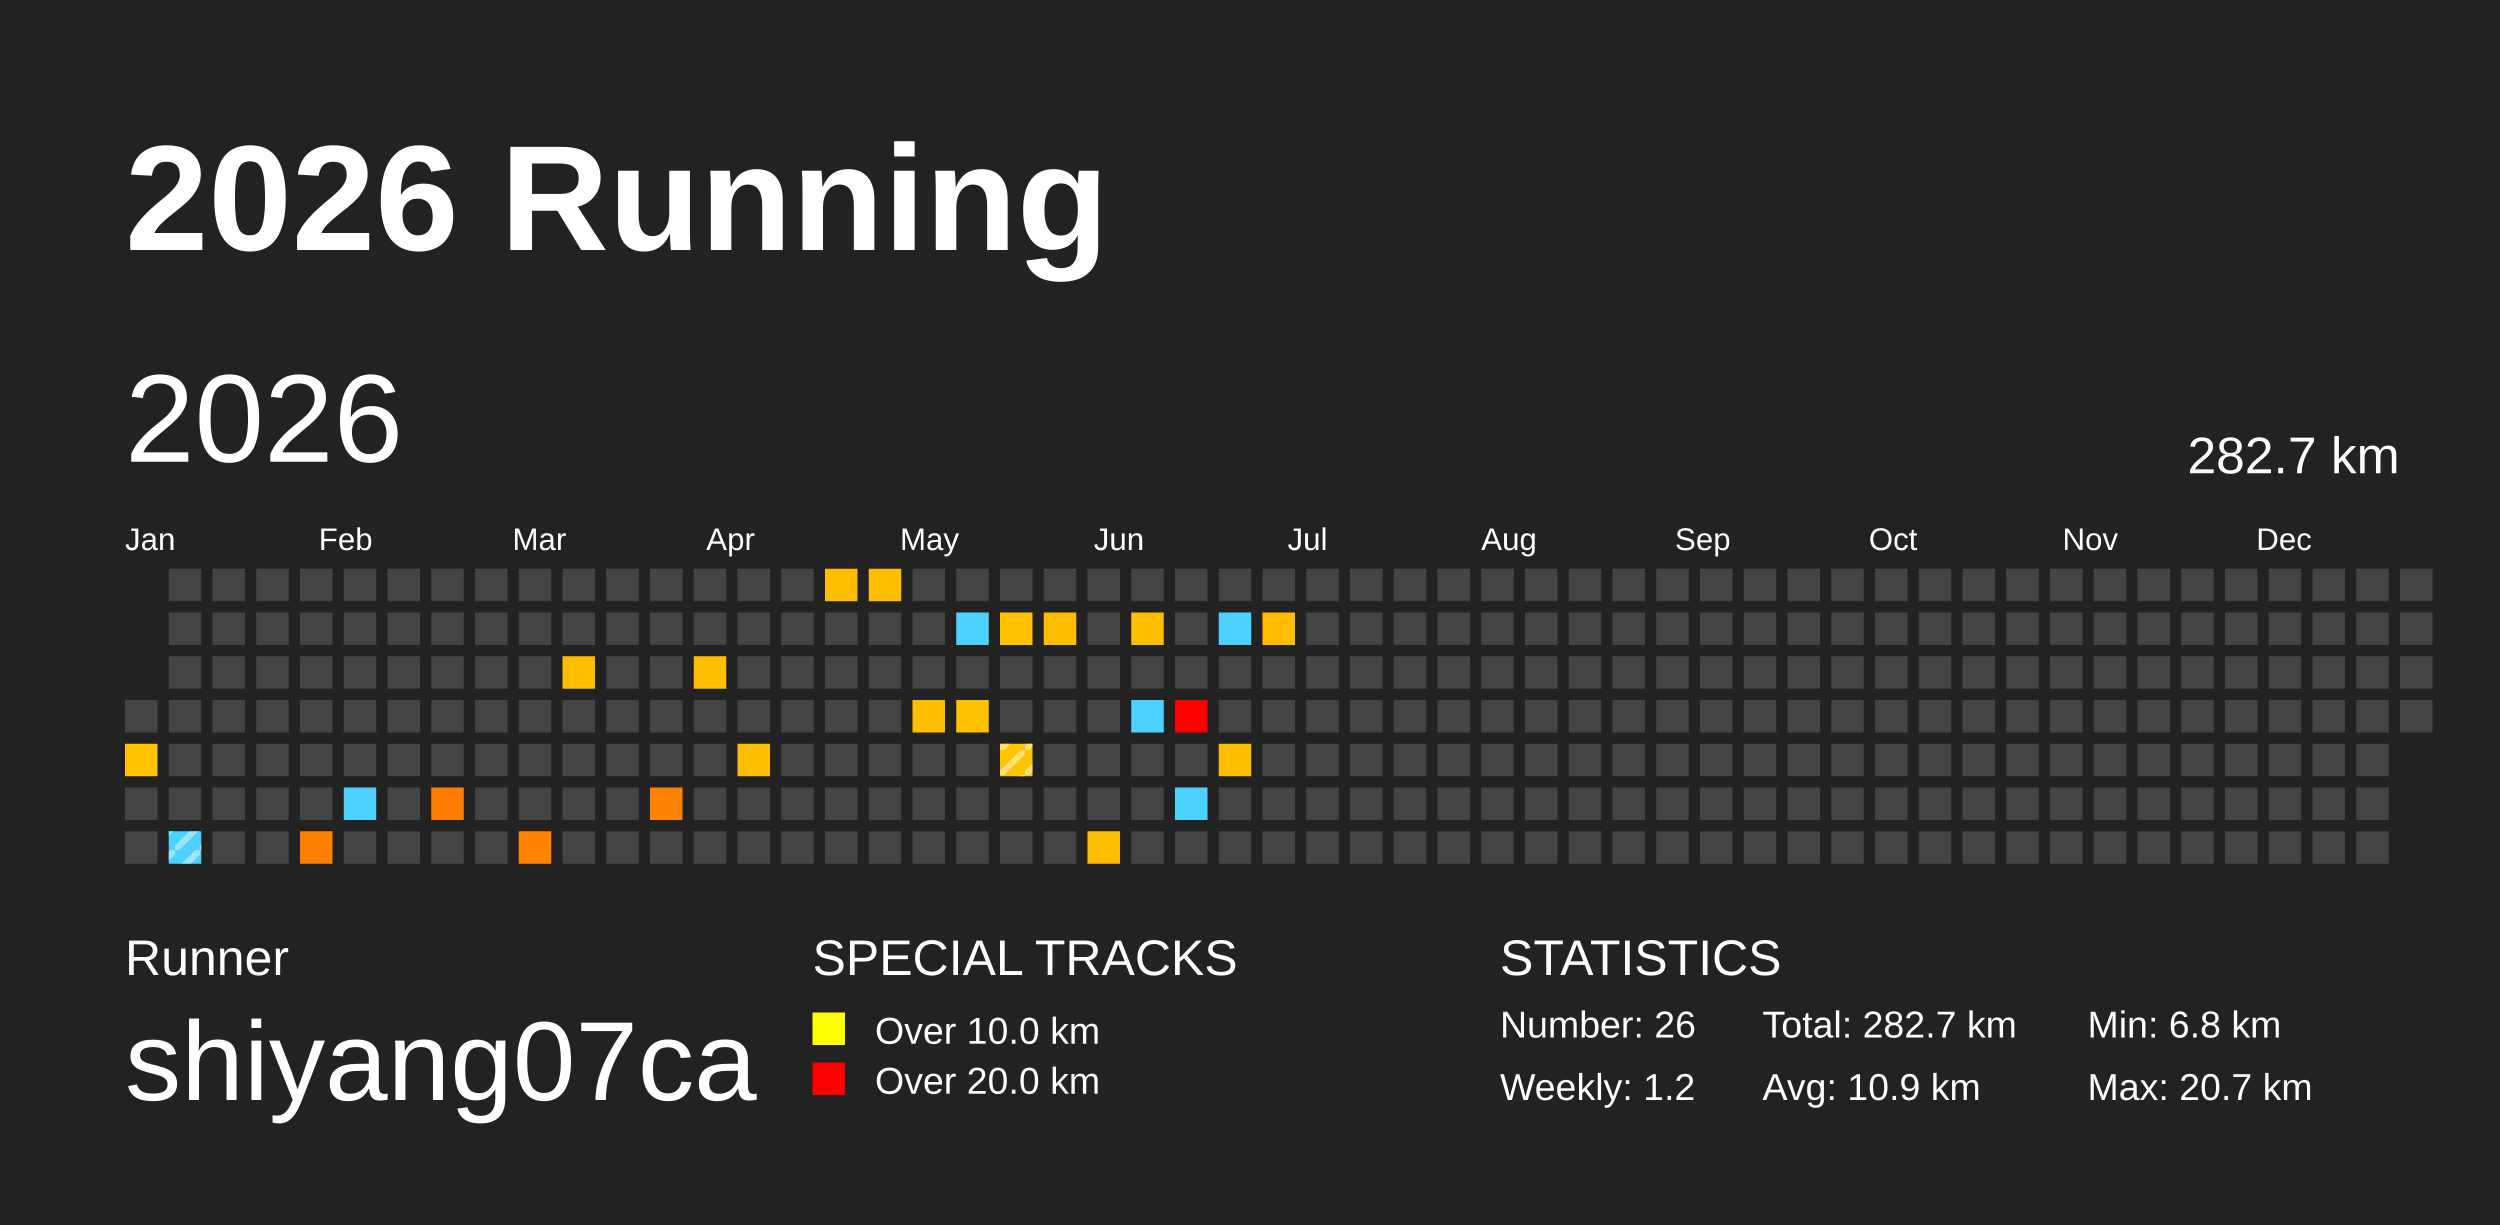
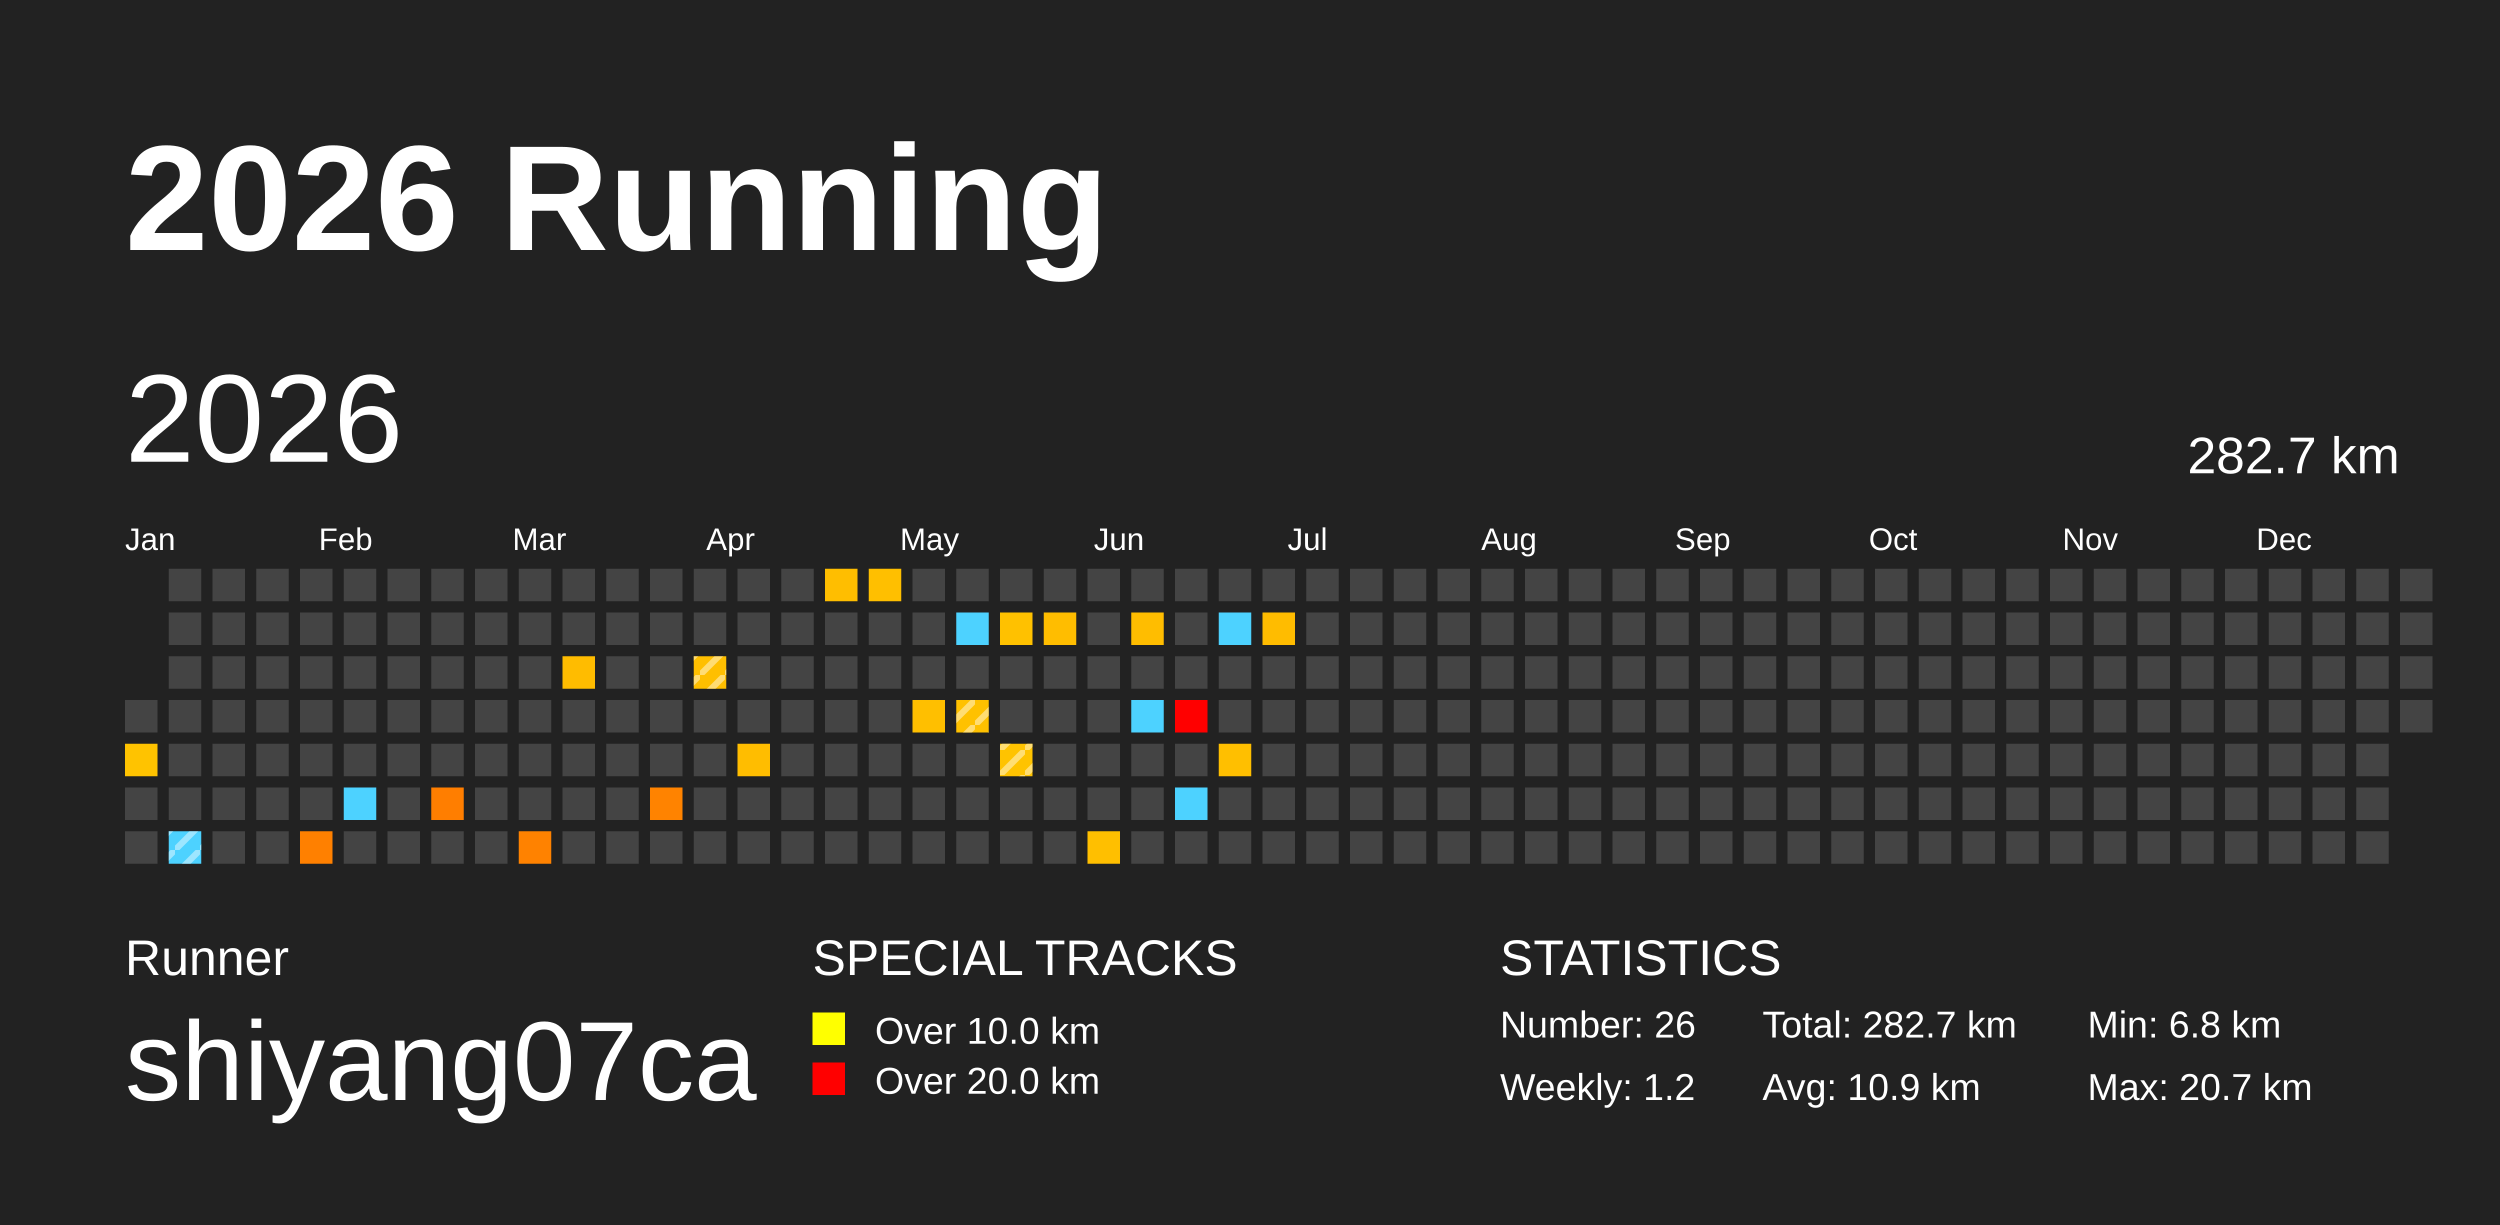
<svg xmlns="http://www.w3.org/2000/svg" baseProfile="full" height="98mm" version="1.1" viewBox="0,0,200,98" width="200mm">
  <defs>
    <pattern height="2" id="indoor-stripe" patternUnits="userSpaceOnUse" width="2">
      <line stroke="white" stroke-opacity="0.45" stroke-width="0.5" x1="0" x2="2" y1="2" y2="0" />
    </pattern>
  </defs>
  <rect fill="#222222" height="98" width="200" x="0" y="0" />
  <text fill="#FFFFFF" style="font-size:12px; font-family:Arial; font-weight:bold;" x="10" y="20">2026 Running</text>
  <text fill="#FFFFFF" style="font-size:4px; font-family:Arial" x="10" y="78">Runner</text>
  <text fill="#FFFFFF" style="font-size:9px; font-family:Arial" x="10" y="88">shiyang07ca</text>
  <text fill="#FFFFFF" style="font-size:4px; font-family:Arial" x="65" y="78">SPECIAL TRACKS</text>
  <rect fill="yellow" height="2.6" width="2.6" x="65" y="81" />
  <text fill="#FFFFFF" style="font-size:3px; font-family:Arial" x="70" y="83.5">Over 10.0 km</text>
  <rect fill="red" height="2.6" width="2.6" x="65" y="85" />
  <text fill="#FFFFFF" style="font-size:3px; font-family:Arial" x="70" y="87.5">Over 20.0 km</text>
  <text fill="#FFFFFF" style="font-size:4px; font-family:Arial" x="120" y="78">STATISTICS</text>
  <text fill="#FFFFFF" style="font-size:3px; font-family:Arial" x="120" y="83">Number: 26</text>
  <text fill="#FFFFFF" style="font-size:3px; font-family:Arial" x="120" y="88">Weekly: 1.2</text>
  <text fill="#FFFFFF" style="font-size:3px; font-family:Arial" x="141" y="83">Total: 282.7 km</text>
  <text fill="#FFFFFF" style="font-size:3px; font-family:Arial" x="141" y="88">Avg: 10.9 km</text>
  <text fill="#FFFFFF" style="font-size:3px; font-family:Arial" x="167" y="83">Min: 6.8 km</text>
  <text fill="#FFFFFF" style="font-size:3px; font-family:Arial" x="167" y="88">Max: 20.7 km</text>
  <text dominant-baseline="hanging" fill="#FFFFFF" style="font-size:10.0px; font-family:Arial;" x="10" y="30">2026</text>
  <text dominant-baseline="hanging" fill="#FFFFFF" style="font-size:4.125px; font-family:Arial;" x="175" y="35">282.7 km</text>
  <text fill="#FFFFFF" style="font-size:2.5px; font-family:Arial" x="10.0" y="44">Jan</text>
  <text fill="#FFFFFF" style="font-size:2.5px; font-family:Arial" x="25.5" y="44">Feb</text>
  <text fill="#FFFFFF" style="font-size:2.5px; font-family:Arial" x="41.0" y="44">Mar</text>
  <text fill="#FFFFFF" style="font-size:2.5px; font-family:Arial" x="56.5" y="44">Apr</text>
  <text fill="#FFFFFF" style="font-size:2.5px; font-family:Arial" x="72.0" y="44">May</text>
  <text fill="#FFFFFF" style="font-size:2.5px; font-family:Arial" x="87.5" y="44">Jun</text>
  <text fill="#FFFFFF" style="font-size:2.5px; font-family:Arial" x="103.0" y="44">Jul</text>
  <text fill="#FFFFFF" style="font-size:2.5px; font-family:Arial" x="118.5" y="44">Aug</text>
  <text fill="#FFFFFF" style="font-size:2.5px; font-family:Arial" x="134.0" y="44">Sep</text>
  <text fill="#FFFFFF" style="font-size:2.5px; font-family:Arial" x="149.5" y="44">Oct</text>
  <text fill="#FFFFFF" style="font-size:2.5px; font-family:Arial" x="165.0" y="44">Nov</text>
  <text fill="#FFFFFF" style="font-size:2.5px; font-family:Arial" x="180.5" y="44">Dec</text>
  <rect fill="#444444" height="2.6" width="2.6" x="10.0" y="56.0" />
  <rect fill="#ffc300" height="2.6" width="2.6" x="10.0" y="59.5" />
  <rect fill="#444444" height="2.6" width="2.6" x="10.0" y="63.0" />
  <rect fill="#444444" height="2.6" width="2.6" x="10.0" y="66.5" />
  <rect fill="#444444" height="2.6" width="2.6" x="13.5" y="45.5" />
  <rect fill="#444444" height="2.6" width="2.6" x="13.5" y="49.0" />
  <rect fill="#444444" height="2.6" width="2.6" x="13.5" y="52.5" />
  <rect fill="#444444" height="2.6" width="2.6" x="13.5" y="56.0" />
  <rect fill="#444444" height="2.6" width="2.6" x="13.5" y="59.5" />
  <rect fill="#444444" height="2.6" width="2.6" x="13.5" y="63.0" />
  <rect fill="#4dd2ff" height="2.6" width="2.6" x="13.5" y="66.5" />
  <rect fill="url(#indoor-stripe)" height="2.6" style="pointer-events: none;" width="2.6" x="13.5" y="66.5" />
  <rect fill="#444444" height="2.6" width="2.6" x="17.0" y="45.5" />
  <rect fill="#444444" height="2.6" width="2.6" x="17.0" y="49.0" />
  <rect fill="#444444" height="2.6" width="2.6" x="17.0" y="52.5" />
  <rect fill="#444444" height="2.6" width="2.6" x="17.0" y="56.0" />
  <rect fill="#444444" height="2.6" width="2.6" x="17.0" y="59.5" />
  <rect fill="#444444" height="2.6" width="2.6" x="17.0" y="63.0" />
  <rect fill="#444444" height="2.6" width="2.6" x="17.0" y="66.5" />
  <rect fill="#444444" height="2.6" width="2.6" x="20.5" y="45.5" />
  <rect fill="#444444" height="2.6" width="2.6" x="20.5" y="49.0" />
  <rect fill="#444444" height="2.6" width="2.6" x="20.5" y="52.5" />
  <rect fill="#444444" height="2.6" width="2.6" x="20.5" y="56.0" />
  <rect fill="#444444" height="2.6" width="2.6" x="20.5" y="59.5" />
  <rect fill="#444444" height="2.6" width="2.6" x="20.5" y="63.0" />
  <rect fill="#444444" height="2.6" width="2.6" x="20.5" y="66.5" />
  <rect fill="#444444" height="2.6" width="2.6" x="24.0" y="45.5" />
  <rect fill="#444444" height="2.6" width="2.6" x="24.0" y="49.0" />
  <rect fill="#444444" height="2.6" width="2.6" x="24.0" y="52.5" />
  <rect fill="#444444" height="2.6" width="2.6" x="24.0" y="56.0" />
  <rect fill="#444444" height="2.6" width="2.6" x="24.0" y="59.5" />
  <rect fill="#444444" height="2.6" width="2.6" x="24.0" y="63.0" />
  <rect fill="#ff8000" height="2.6" width="2.6" x="24.0" y="66.5" />
  <rect fill="#444444" height="2.6" width="2.6" x="27.5" y="45.5" />
  <rect fill="#444444" height="2.6" width="2.6" x="27.5" y="49.0" />
  <rect fill="#444444" height="2.6" width="2.6" x="27.5" y="52.5" />
  <rect fill="#444444" height="2.6" width="2.6" x="27.5" y="56.0" />
  <rect fill="#444444" height="2.6" width="2.6" x="27.5" y="59.5" />
  <rect fill="#4dd2ff" height="2.6" width="2.6" x="27.5" y="63.0" />
  <rect fill="#444444" height="2.6" width="2.6" x="27.5" y="66.5" />
  <rect fill="#444444" height="2.6" width="2.6" x="31.0" y="45.5" />
  <rect fill="#444444" height="2.6" width="2.6" x="31.0" y="49.0" />
  <rect fill="#444444" height="2.6" width="2.6" x="31.0" y="52.5" />
  <rect fill="#444444" height="2.6" width="2.6" x="31.0" y="56.0" />
  <rect fill="#444444" height="2.6" width="2.6" x="31.0" y="59.5" />
  <rect fill="#444444" height="2.6" width="2.6" x="31.0" y="63.0" />
  <rect fill="#444444" height="2.6" width="2.6" x="31.0" y="66.5" />
  <rect fill="#444444" height="2.6" width="2.6" x="34.5" y="45.5" />
  <rect fill="#444444" height="2.6" width="2.6" x="34.5" y="49.0" />
  <rect fill="#444444" height="2.6" width="2.6" x="34.5" y="52.5" />
  <rect fill="#444444" height="2.6" width="2.6" x="34.5" y="56.0" />
  <rect fill="#444444" height="2.6" width="2.6" x="34.5" y="59.5" />
  <rect fill="#ff7e00" height="2.6" width="2.6" x="34.5" y="63.0" />
  <rect fill="#444444" height="2.6" width="2.6" x="34.5" y="66.5" />
  <rect fill="#444444" height="2.6" width="2.6" x="38.0" y="45.5" />
  <rect fill="#444444" height="2.6" width="2.6" x="38.0" y="49.0" />
  <rect fill="#444444" height="2.6" width="2.6" x="38.0" y="52.5" />
  <rect fill="#444444" height="2.6" width="2.6" x="38.0" y="56.0" />
  <rect fill="#444444" height="2.6" width="2.6" x="38.0" y="59.5" />
  <rect fill="#444444" height="2.6" width="2.6" x="38.0" y="63.0" />
  <rect fill="#444444" height="2.6" width="2.6" x="38.0" y="66.5" />
  <rect fill="#444444" height="2.6" width="2.6" x="41.5" y="45.5" />
  <rect fill="#444444" height="2.6" width="2.6" x="41.5" y="49.0" />
  <rect fill="#444444" height="2.6" width="2.6" x="41.5" y="52.5" />
  <rect fill="#444444" height="2.6" width="2.6" x="41.5" y="56.0" />
  <rect fill="#444444" height="2.6" width="2.6" x="41.5" y="59.5" />
  <rect fill="#444444" height="2.6" width="2.6" x="41.5" y="63.0" />
  <rect fill="#ff8200" height="2.6" width="2.6" x="41.5" y="66.5" />
  <rect fill="#444444" height="2.6" width="2.6" x="45.0" y="45.5" />
  <rect fill="#444444" height="2.6" width="2.6" x="45.0" y="49.0" />
  <rect fill="#ffbc00" height="2.6" width="2.6" x="45.0" y="52.5" />
  <rect fill="#444444" height="2.6" width="2.6" x="45.0" y="56.0" />
  <rect fill="#444444" height="2.6" width="2.6" x="45.0" y="59.5" />
  <rect fill="#444444" height="2.6" width="2.6" x="45.0" y="63.0" />
  <rect fill="#444444" height="2.6" width="2.6" x="45.0" y="66.5" />
  <rect fill="#444444" height="2.6" width="2.6" x="48.5" y="45.5" />
  <rect fill="#444444" height="2.6" width="2.6" x="48.5" y="49.0" />
  <rect fill="#444444" height="2.6" width="2.6" x="48.5" y="52.5" />
  <rect fill="#444444" height="2.6" width="2.6" x="48.5" y="56.0" />
  <rect fill="#444444" height="2.6" width="2.6" x="48.5" y="59.5" />
  <rect fill="#444444" height="2.6" width="2.6" x="48.5" y="63.0" />
  <rect fill="#444444" height="2.6" width="2.6" x="48.5" y="66.5" />
  <rect fill="#444444" height="2.6" width="2.6" x="52.0" y="45.5" />
  <rect fill="#444444" height="2.6" width="2.6" x="52.0" y="49.0" />
  <rect fill="#444444" height="2.6" width="2.6" x="52.0" y="52.5" />
  <rect fill="#444444" height="2.6" width="2.6" x="52.0" y="56.0" />
  <rect fill="#444444" height="2.6" width="2.6" x="52.0" y="59.5" />
  <rect fill="#ff8300" height="2.6" width="2.6" x="52.0" y="63.0" />
  <rect fill="#444444" height="2.6" width="2.6" x="52.0" y="66.5" />
  <rect fill="#444444" height="2.6" width="2.6" x="55.5" y="45.5" />
  <rect fill="#444444" height="2.6" width="2.6" x="55.5" y="49.0" />
  <rect fill="#ffbf00" height="2.6" width="2.6" x="55.5" y="52.5" />
+   <rect fill="url(#indoor-stripe)" height="2.6" style="pointer-events: none;" width="2.6" x="55.5" y="52.5" />
  <rect fill="#444444" height="2.6" width="2.6" x="55.5" y="56.0" />
  <rect fill="#444444" height="2.6" width="2.6" x="55.5" y="59.5" />
  <rect fill="#444444" height="2.6" width="2.6" x="55.5" y="63.0" />
  <rect fill="#444444" height="2.6" width="2.6" x="55.5" y="66.5" />
  <rect fill="#444444" height="2.6" width="2.6" x="59.0" y="45.5" />
  <rect fill="#444444" height="2.6" width="2.6" x="59.0" y="49.0" />
  <rect fill="#444444" height="2.6" width="2.6" x="59.0" y="52.5" />
  <rect fill="#444444" height="2.6" width="2.6" x="59.0" y="56.0" />
  <rect fill="#ffbd00" height="2.6" width="2.6" x="59.0" y="59.5" />
  <rect fill="#444444" height="2.6" width="2.6" x="59.0" y="63.0" />
  <rect fill="#444444" height="2.6" width="2.6" x="59.0" y="66.5" />
  <rect fill="#444444" height="2.6" width="2.6" x="62.5" y="45.5" />
  <rect fill="#444444" height="2.6" width="2.6" x="62.5" y="49.0" />
  <rect fill="#444444" height="2.6" width="2.6" x="62.5" y="52.5" />
  <rect fill="#444444" height="2.6" width="2.6" x="62.5" y="56.0" />
  <rect fill="#444444" height="2.6" width="2.6" x="62.5" y="59.5" />
  <rect fill="#444444" height="2.6" width="2.6" x="62.5" y="63.0" />
  <rect fill="#444444" height="2.6" width="2.6" x="62.5" y="66.5" />
  <rect fill="#ffbe00" height="2.6" width="2.6" x="66.0" y="45.5" />
  <rect fill="#444444" height="2.6" width="2.6" x="66.0" y="49.0" />
  <rect fill="#444444" height="2.6" width="2.6" x="66.0" y="52.5" />
  <rect fill="#444444" height="2.6" width="2.6" x="66.0" y="56.0" />
  <rect fill="#444444" height="2.6" width="2.6" x="66.0" y="59.5" />
  <rect fill="#444444" height="2.6" width="2.6" x="66.0" y="63.0" />
  <rect fill="#444444" height="2.6" width="2.6" x="66.0" y="66.5" />
  <rect fill="#ffbf00" height="2.6" width="2.6" x="69.5" y="45.5" />
  <rect fill="#444444" height="2.6" width="2.6" x="69.5" y="49.0" />
  <rect fill="#444444" height="2.6" width="2.6" x="69.5" y="52.5" />
  <rect fill="#444444" height="2.6" width="2.6" x="69.5" y="56.0" />
  <rect fill="#444444" height="2.6" width="2.6" x="69.5" y="59.5" />
  <rect fill="#444444" height="2.6" width="2.6" x="69.5" y="63.0" />
  <rect fill="#444444" height="2.6" width="2.6" x="69.5" y="66.5" />
  <rect fill="#444444" height="2.6" width="2.6" x="73.0" y="45.5" />
  <rect fill="#444444" height="2.6" width="2.6" x="73.0" y="49.0" />
  <rect fill="#444444" height="2.6" width="2.6" x="73.0" y="52.5" />
  <rect fill="#ffbf00" height="2.6" width="2.6" x="73.0" y="56.0" />
  <rect fill="#444444" height="2.6" width="2.6" x="73.0" y="59.5" />
  <rect fill="#444444" height="2.6" width="2.6" x="73.0" y="63.0" />
  <rect fill="#444444" height="2.6" width="2.6" x="73.0" y="66.5" />
  <rect fill="#444444" height="2.6" width="2.6" x="76.5" y="45.5" />
  <rect fill="#4dd2ff" height="2.6" width="2.6" x="76.5" y="49.0" />
  <rect fill="#444444" height="2.6" width="2.6" x="76.5" y="52.5" />
  <rect fill="#ffc100" height="2.6" width="2.6" x="76.5" y="56.0" />
+   <rect fill="url(#indoor-stripe)" height="2.6" style="pointer-events: none;" width="2.6" x="76.5" y="56.0" />
  <rect fill="#444444" height="2.6" width="2.6" x="76.5" y="59.5" />
  <rect fill="#444444" height="2.6" width="2.6" x="76.5" y="63.0" />
  <rect fill="#444444" height="2.6" width="2.6" x="76.5" y="66.5" />
  <rect fill="#444444" height="2.6" width="2.6" x="80.0" y="45.5" />
  <rect fill="#ffc100" height="2.6" width="2.6" x="80.0" y="49.0" />
  <rect fill="#444444" height="2.6" width="2.6" x="80.0" y="52.5" />
  <rect fill="#444444" height="2.6" width="2.6" x="80.0" y="56.0" />
  <rect fill="#ffc300" height="2.6" width="2.6" x="80.0" y="59.5" />
  <rect fill="url(#indoor-stripe)" height="2.6" style="pointer-events: none;" width="2.6" x="80.0" y="59.5" />
  <rect fill="#444444" height="2.6" width="2.6" x="80.0" y="63.0" />
  <rect fill="#444444" height="2.6" width="2.6" x="80.0" y="66.5" />
  <rect fill="#444444" height="2.6" width="2.6" x="83.5" y="45.5" />
  <rect fill="#ffbd00" height="2.6" width="2.6" x="83.5" y="49.0" />
  <rect fill="#444444" height="2.6" width="2.6" x="83.5" y="52.5" />
  <rect fill="#444444" height="2.6" width="2.6" x="83.5" y="56.0" />
  <rect fill="#444444" height="2.6" width="2.6" x="83.5" y="59.5" />
  <rect fill="#444444" height="2.6" width="2.6" x="83.5" y="63.0" />
  <rect fill="#444444" height="2.6" width="2.6" x="83.5" y="66.5" />
  <rect fill="#444444" height="2.6" width="2.6" x="87.0" y="45.5" />
  <rect fill="#444444" height="2.6" width="2.6" x="87.0" y="49.0" />
  <rect fill="#444444" height="2.6" width="2.6" x="87.0" y="52.5" />
  <rect fill="#444444" height="2.6" width="2.6" x="87.0" y="56.0" />
  <rect fill="#444444" height="2.6" width="2.6" x="87.0" y="59.5" />
  <rect fill="#444444" height="2.6" width="2.6" x="87.0" y="63.0" />
  <rect fill="#ffbf00" height="2.6" width="2.6" x="87.0" y="66.5" />
  <rect fill="#444444" height="2.6" width="2.6" x="90.5" y="45.5" />
  <rect fill="#ffbd00" height="2.6" width="2.6" x="90.5" y="49.0" />
  <rect fill="#444444" height="2.6" width="2.6" x="90.5" y="52.5" />
  <rect fill="#4dd2ff" height="2.6" width="2.6" x="90.5" y="56.0" />
  <rect fill="#444444" height="2.6" width="2.6" x="90.5" y="59.5" />
  <rect fill="#444444" height="2.6" width="2.6" x="90.5" y="63.0" />
  <rect fill="#444444" height="2.6" width="2.6" x="90.5" y="66.5" />
  <rect fill="#444444" height="2.6" width="2.6" x="94.0" y="45.5" />
  <rect fill="#444444" height="2.6" width="2.6" x="94.0" y="49.0" />
  <rect fill="#444444" height="2.6" width="2.6" x="94.0" y="52.5" />
  <rect fill="red" height="2.6" width="2.6" x="94.0" y="56.0" />
  <rect fill="#444444" height="2.6" width="2.6" x="94.0" y="59.5" />
  <rect fill="#4dd2ff" height="2.6" width="2.6" x="94.0" y="63.0" />
  <rect fill="#444444" height="2.6" width="2.6" x="94.0" y="66.5" />
  <rect fill="#444444" height="2.6" width="2.6" x="97.5" y="45.5" />
  <rect fill="#4dd2ff" height="2.6" width="2.6" x="97.5" y="49.0" />
  <rect fill="#444444" height="2.6" width="2.6" x="97.5" y="52.5" />
  <rect fill="#444444" height="2.6" width="2.6" x="97.5" y="56.0" />
  <rect fill="#ffbf00" height="2.6" width="2.6" x="97.5" y="59.5" />
  <rect fill="#444444" height="2.6" width="2.6" x="97.5" y="63.0" />
  <rect fill="#444444" height="2.6" width="2.6" x="97.5" y="66.5" />
  <rect fill="#444444" height="2.6" width="2.6" x="101.0" y="45.5" />
  <rect fill="#ffbc00" height="2.6" width="2.6" x="101.0" y="49.0" />
  <rect fill="#444444" height="2.6" width="2.6" x="101.0" y="52.5" />
  <rect fill="#444444" height="2.6" width="2.6" x="101.0" y="56.0" />
  <rect fill="#444444" height="2.6" width="2.6" x="101.0" y="59.5" />
  <rect fill="#444444" height="2.6" width="2.6" x="101.0" y="63.0" />
  <rect fill="#444444" height="2.6" width="2.6" x="101.0" y="66.5" />
  <rect fill="#444444" height="2.6" width="2.6" x="104.5" y="45.5" />
  <rect fill="#444444" height="2.6" width="2.6" x="104.5" y="49.0" />
  <rect fill="#444444" height="2.6" width="2.6" x="104.5" y="52.5" />
  <rect fill="#444444" height="2.6" width="2.6" x="104.5" y="56.0" />
  <rect fill="#444444" height="2.6" width="2.6" x="104.5" y="59.5" />
  <rect fill="#444444" height="2.6" width="2.6" x="104.5" y="63.0" />
  <rect fill="#444444" height="2.6" width="2.6" x="104.5" y="66.5" />
  <rect fill="#444444" height="2.6" width="2.6" x="108.0" y="45.5" />
  <rect fill="#444444" height="2.6" width="2.6" x="108.0" y="49.0" />
  <rect fill="#444444" height="2.6" width="2.6" x="108.0" y="52.5" />
  <rect fill="#444444" height="2.6" width="2.6" x="108.0" y="56.0" />
  <rect fill="#444444" height="2.6" width="2.6" x="108.0" y="59.5" />
  <rect fill="#444444" height="2.6" width="2.6" x="108.0" y="63.0" />
  <rect fill="#444444" height="2.6" width="2.6" x="108.0" y="66.5" />
  <rect fill="#444444" height="2.6" width="2.6" x="111.5" y="45.5" />
  <rect fill="#444444" height="2.6" width="2.6" x="111.5" y="49.0" />
  <rect fill="#444444" height="2.6" width="2.6" x="111.5" y="52.5" />
  <rect fill="#444444" height="2.6" width="2.6" x="111.5" y="56.0" />
  <rect fill="#444444" height="2.6" width="2.6" x="111.5" y="59.5" />
  <rect fill="#444444" height="2.6" width="2.6" x="111.5" y="63.0" />
  <rect fill="#444444" height="2.6" width="2.6" x="111.5" y="66.5" />
  <rect fill="#444444" height="2.6" width="2.6" x="115.0" y="45.5" />
  <rect fill="#444444" height="2.6" width="2.6" x="115.0" y="49.0" />
  <rect fill="#444444" height="2.6" width="2.6" x="115.0" y="52.5" />
  <rect fill="#444444" height="2.6" width="2.6" x="115.0" y="56.0" />
  <rect fill="#444444" height="2.6" width="2.6" x="115.0" y="59.5" />
  <rect fill="#444444" height="2.6" width="2.6" x="115.0" y="63.0" />
  <rect fill="#444444" height="2.6" width="2.6" x="115.0" y="66.5" />
  <rect fill="#444444" height="2.6" width="2.6" x="118.5" y="45.5" />
  <rect fill="#444444" height="2.6" width="2.6" x="118.5" y="49.0" />
  <rect fill="#444444" height="2.6" width="2.6" x="118.5" y="52.5" />
  <rect fill="#444444" height="2.6" width="2.6" x="118.5" y="56.0" />
  <rect fill="#444444" height="2.6" width="2.6" x="118.5" y="59.5" />
  <rect fill="#444444" height="2.6" width="2.6" x="118.5" y="63.0" />
  <rect fill="#444444" height="2.6" width="2.6" x="118.5" y="66.5" />
  <rect fill="#444444" height="2.6" width="2.6" x="122.0" y="45.5" />
  <rect fill="#444444" height="2.6" width="2.6" x="122.0" y="49.0" />
  <rect fill="#444444" height="2.6" width="2.6" x="122.0" y="52.5" />
  <rect fill="#444444" height="2.6" width="2.6" x="122.0" y="56.0" />
  <rect fill="#444444" height="2.6" width="2.6" x="122.0" y="59.5" />
  <rect fill="#444444" height="2.6" width="2.6" x="122.0" y="63.0" />
  <rect fill="#444444" height="2.6" width="2.6" x="122.0" y="66.5" />
  <rect fill="#444444" height="2.6" width="2.6" x="125.5" y="45.5" />
  <rect fill="#444444" height="2.6" width="2.6" x="125.5" y="49.0" />
  <rect fill="#444444" height="2.6" width="2.6" x="125.5" y="52.5" />
  <rect fill="#444444" height="2.6" width="2.6" x="125.5" y="56.0" />
  <rect fill="#444444" height="2.6" width="2.6" x="125.5" y="59.5" />
  <rect fill="#444444" height="2.6" width="2.6" x="125.5" y="63.0" />
  <rect fill="#444444" height="2.6" width="2.6" x="125.5" y="66.5" />
  <rect fill="#444444" height="2.6" width="2.6" x="129.0" y="45.5" />
  <rect fill="#444444" height="2.6" width="2.6" x="129.0" y="49.0" />
  <rect fill="#444444" height="2.6" width="2.6" x="129.0" y="52.5" />
  <rect fill="#444444" height="2.6" width="2.6" x="129.0" y="56.0" />
  <rect fill="#444444" height="2.6" width="2.6" x="129.0" y="59.5" />
  <rect fill="#444444" height="2.6" width="2.6" x="129.0" y="63.0" />
  <rect fill="#444444" height="2.6" width="2.6" x="129.0" y="66.5" />
  <rect fill="#444444" height="2.6" width="2.6" x="132.5" y="45.5" />
  <rect fill="#444444" height="2.6" width="2.6" x="132.5" y="49.0" />
  <rect fill="#444444" height="2.6" width="2.6" x="132.5" y="52.5" />
  <rect fill="#444444" height="2.6" width="2.6" x="132.5" y="56.0" />
  <rect fill="#444444" height="2.6" width="2.6" x="132.5" y="59.5" />
  <rect fill="#444444" height="2.6" width="2.6" x="132.5" y="63.0" />
  <rect fill="#444444" height="2.6" width="2.6" x="132.5" y="66.5" />
  <rect fill="#444444" height="2.6" width="2.6" x="136.0" y="45.5" />
  <rect fill="#444444" height="2.6" width="2.6" x="136.0" y="49.0" />
  <rect fill="#444444" height="2.6" width="2.6" x="136.0" y="52.5" />
  <rect fill="#444444" height="2.6" width="2.6" x="136.0" y="56.0" />
  <rect fill="#444444" height="2.6" width="2.6" x="136.0" y="59.5" />
  <rect fill="#444444" height="2.6" width="2.6" x="136.0" y="63.0" />
  <rect fill="#444444" height="2.6" width="2.6" x="136.0" y="66.5" />
  <rect fill="#444444" height="2.6" width="2.6" x="139.5" y="45.5" />
  <rect fill="#444444" height="2.6" width="2.6" x="139.5" y="49.0" />
  <rect fill="#444444" height="2.6" width="2.6" x="139.5" y="52.5" />
  <rect fill="#444444" height="2.6" width="2.6" x="139.5" y="56.0" />
  <rect fill="#444444" height="2.6" width="2.6" x="139.5" y="59.5" />
  <rect fill="#444444" height="2.6" width="2.6" x="139.5" y="63.0" />
  <rect fill="#444444" height="2.6" width="2.6" x="139.5" y="66.5" />
  <rect fill="#444444" height="2.6" width="2.6" x="143.0" y="45.5" />
  <rect fill="#444444" height="2.6" width="2.6" x="143.0" y="49.0" />
  <rect fill="#444444" height="2.6" width="2.6" x="143.0" y="52.5" />
  <rect fill="#444444" height="2.6" width="2.6" x="143.0" y="56.0" />
  <rect fill="#444444" height="2.6" width="2.6" x="143.0" y="59.5" />
  <rect fill="#444444" height="2.6" width="2.6" x="143.0" y="63.0" />
  <rect fill="#444444" height="2.6" width="2.6" x="143.0" y="66.5" />
  <rect fill="#444444" height="2.6" width="2.6" x="146.5" y="45.5" />
  <rect fill="#444444" height="2.6" width="2.6" x="146.5" y="49.0" />
  <rect fill="#444444" height="2.6" width="2.6" x="146.5" y="52.5" />
  <rect fill="#444444" height="2.6" width="2.6" x="146.5" y="56.0" />
  <rect fill="#444444" height="2.6" width="2.6" x="146.5" y="59.5" />
  <rect fill="#444444" height="2.6" width="2.6" x="146.5" y="63.0" />
  <rect fill="#444444" height="2.6" width="2.6" x="146.5" y="66.5" />
  <rect fill="#444444" height="2.6" width="2.6" x="150.0" y="45.5" />
  <rect fill="#444444" height="2.6" width="2.6" x="150.0" y="49.0" />
  <rect fill="#444444" height="2.6" width="2.6" x="150.0" y="52.5" />
  <rect fill="#444444" height="2.6" width="2.6" x="150.0" y="56.0" />
  <rect fill="#444444" height="2.6" width="2.6" x="150.0" y="59.5" />
  <rect fill="#444444" height="2.6" width="2.6" x="150.0" y="63.0" />
  <rect fill="#444444" height="2.6" width="2.6" x="150.0" y="66.5" />
  <rect fill="#444444" height="2.6" width="2.6" x="153.5" y="45.5" />
  <rect fill="#444444" height="2.6" width="2.6" x="153.5" y="49.0" />
  <rect fill="#444444" height="2.6" width="2.6" x="153.5" y="52.5" />
  <rect fill="#444444" height="2.6" width="2.6" x="153.5" y="56.0" />
  <rect fill="#444444" height="2.6" width="2.6" x="153.5" y="59.5" />
  <rect fill="#444444" height="2.6" width="2.6" x="153.5" y="63.0" />
  <rect fill="#444444" height="2.6" width="2.6" x="153.5" y="66.5" />
  <rect fill="#444444" height="2.6" width="2.6" x="157.0" y="45.5" />
  <rect fill="#444444" height="2.6" width="2.6" x="157.0" y="49.0" />
  <rect fill="#444444" height="2.6" width="2.6" x="157.0" y="52.5" />
  <rect fill="#444444" height="2.6" width="2.6" x="157.0" y="56.0" />
  <rect fill="#444444" height="2.6" width="2.6" x="157.0" y="59.5" />
  <rect fill="#444444" height="2.6" width="2.6" x="157.0" y="63.0" />
  <rect fill="#444444" height="2.6" width="2.6" x="157.0" y="66.5" />
  <rect fill="#444444" height="2.6" width="2.6" x="160.5" y="45.5" />
  <rect fill="#444444" height="2.6" width="2.6" x="160.5" y="49.0" />
  <rect fill="#444444" height="2.6" width="2.6" x="160.5" y="52.5" />
  <rect fill="#444444" height="2.6" width="2.6" x="160.5" y="56.0" />
  <rect fill="#444444" height="2.6" width="2.6" x="160.5" y="59.5" />
  <rect fill="#444444" height="2.6" width="2.6" x="160.5" y="63.0" />
  <rect fill="#444444" height="2.6" width="2.6" x="160.5" y="66.5" />
  <rect fill="#444444" height="2.6" width="2.6" x="164.0" y="45.5" />
  <rect fill="#444444" height="2.6" width="2.6" x="164.0" y="49.0" />
  <rect fill="#444444" height="2.6" width="2.6" x="164.0" y="52.5" />
  <rect fill="#444444" height="2.6" width="2.6" x="164.0" y="56.0" />
  <rect fill="#444444" height="2.6" width="2.6" x="164.0" y="59.5" />
  <rect fill="#444444" height="2.6" width="2.6" x="164.0" y="63.0" />
  <rect fill="#444444" height="2.6" width="2.6" x="164.0" y="66.5" />
  <rect fill="#444444" height="2.6" width="2.6" x="167.5" y="45.5" />
  <rect fill="#444444" height="2.6" width="2.6" x="167.5" y="49.0" />
  <rect fill="#444444" height="2.6" width="2.6" x="167.5" y="52.5" />
  <rect fill="#444444" height="2.6" width="2.6" x="167.5" y="56.0" />
  <rect fill="#444444" height="2.6" width="2.6" x="167.5" y="59.5" />
  <rect fill="#444444" height="2.6" width="2.6" x="167.5" y="63.0" />
  <rect fill="#444444" height="2.6" width="2.6" x="167.5" y="66.5" />
  <rect fill="#444444" height="2.6" width="2.6" x="171.0" y="45.5" />
  <rect fill="#444444" height="2.6" width="2.6" x="171.0" y="49.0" />
  <rect fill="#444444" height="2.6" width="2.6" x="171.0" y="52.5" />
  <rect fill="#444444" height="2.6" width="2.6" x="171.0" y="56.0" />
  <rect fill="#444444" height="2.6" width="2.6" x="171.0" y="59.5" />
  <rect fill="#444444" height="2.6" width="2.6" x="171.0" y="63.0" />
  <rect fill="#444444" height="2.6" width="2.6" x="171.0" y="66.5" />
  <rect fill="#444444" height="2.6" width="2.6" x="174.5" y="45.5" />
  <rect fill="#444444" height="2.6" width="2.6" x="174.5" y="49.0" />
  <rect fill="#444444" height="2.6" width="2.6" x="174.5" y="52.5" />
  <rect fill="#444444" height="2.6" width="2.6" x="174.5" y="56.0" />
  <rect fill="#444444" height="2.6" width="2.6" x="174.5" y="59.5" />
  <rect fill="#444444" height="2.6" width="2.6" x="174.5" y="63.0" />
  <rect fill="#444444" height="2.6" width="2.6" x="174.5" y="66.5" />
  <rect fill="#444444" height="2.6" width="2.6" x="178.0" y="45.5" />
  <rect fill="#444444" height="2.6" width="2.6" x="178.0" y="49.0" />
  <rect fill="#444444" height="2.6" width="2.6" x="178.0" y="52.5" />
  <rect fill="#444444" height="2.6" width="2.6" x="178.0" y="56.0" />
  <rect fill="#444444" height="2.6" width="2.6" x="178.0" y="59.5" />
  <rect fill="#444444" height="2.6" width="2.6" x="178.0" y="63.0" />
  <rect fill="#444444" height="2.6" width="2.6" x="178.0" y="66.5" />
  <rect fill="#444444" height="2.6" width="2.6" x="181.5" y="45.5" />
  <rect fill="#444444" height="2.6" width="2.6" x="181.5" y="49.0" />
  <rect fill="#444444" height="2.6" width="2.6" x="181.5" y="52.5" />
  <rect fill="#444444" height="2.6" width="2.6" x="181.5" y="56.0" />
  <rect fill="#444444" height="2.6" width="2.6" x="181.5" y="59.5" />
  <rect fill="#444444" height="2.6" width="2.6" x="181.5" y="63.0" />
  <rect fill="#444444" height="2.6" width="2.6" x="181.5" y="66.5" />
  <rect fill="#444444" height="2.6" width="2.6" x="185.0" y="45.5" />
  <rect fill="#444444" height="2.6" width="2.6" x="185.0" y="49.0" />
  <rect fill="#444444" height="2.6" width="2.6" x="185.0" y="52.5" />
  <rect fill="#444444" height="2.6" width="2.6" x="185.0" y="56.0" />
  <rect fill="#444444" height="2.6" width="2.6" x="185.0" y="59.5" />
  <rect fill="#444444" height="2.6" width="2.6" x="185.0" y="63.0" />
  <rect fill="#444444" height="2.6" width="2.6" x="185.0" y="66.5" />
  <rect fill="#444444" height="2.6" width="2.6" x="188.5" y="45.5" />
  <rect fill="#444444" height="2.6" width="2.6" x="188.5" y="49.0" />
  <rect fill="#444444" height="2.6" width="2.6" x="188.5" y="52.5" />
  <rect fill="#444444" height="2.6" width="2.6" x="188.5" y="56.0" />
  <rect fill="#444444" height="2.6" width="2.6" x="188.5" y="59.5" />
  <rect fill="#444444" height="2.6" width="2.6" x="188.5" y="63.0" />
  <rect fill="#444444" height="2.6" width="2.6" x="188.5" y="66.5" />
  <rect fill="#444444" height="2.6" width="2.6" x="192.0" y="45.5" />
  <rect fill="#444444" height="2.6" width="2.6" x="192.0" y="49.0" />
  <rect fill="#444444" height="2.6" width="2.6" x="192.0" y="52.5" />
  <rect fill="#444444" height="2.6" width="2.6" x="192.0" y="56.0" />
</svg>
